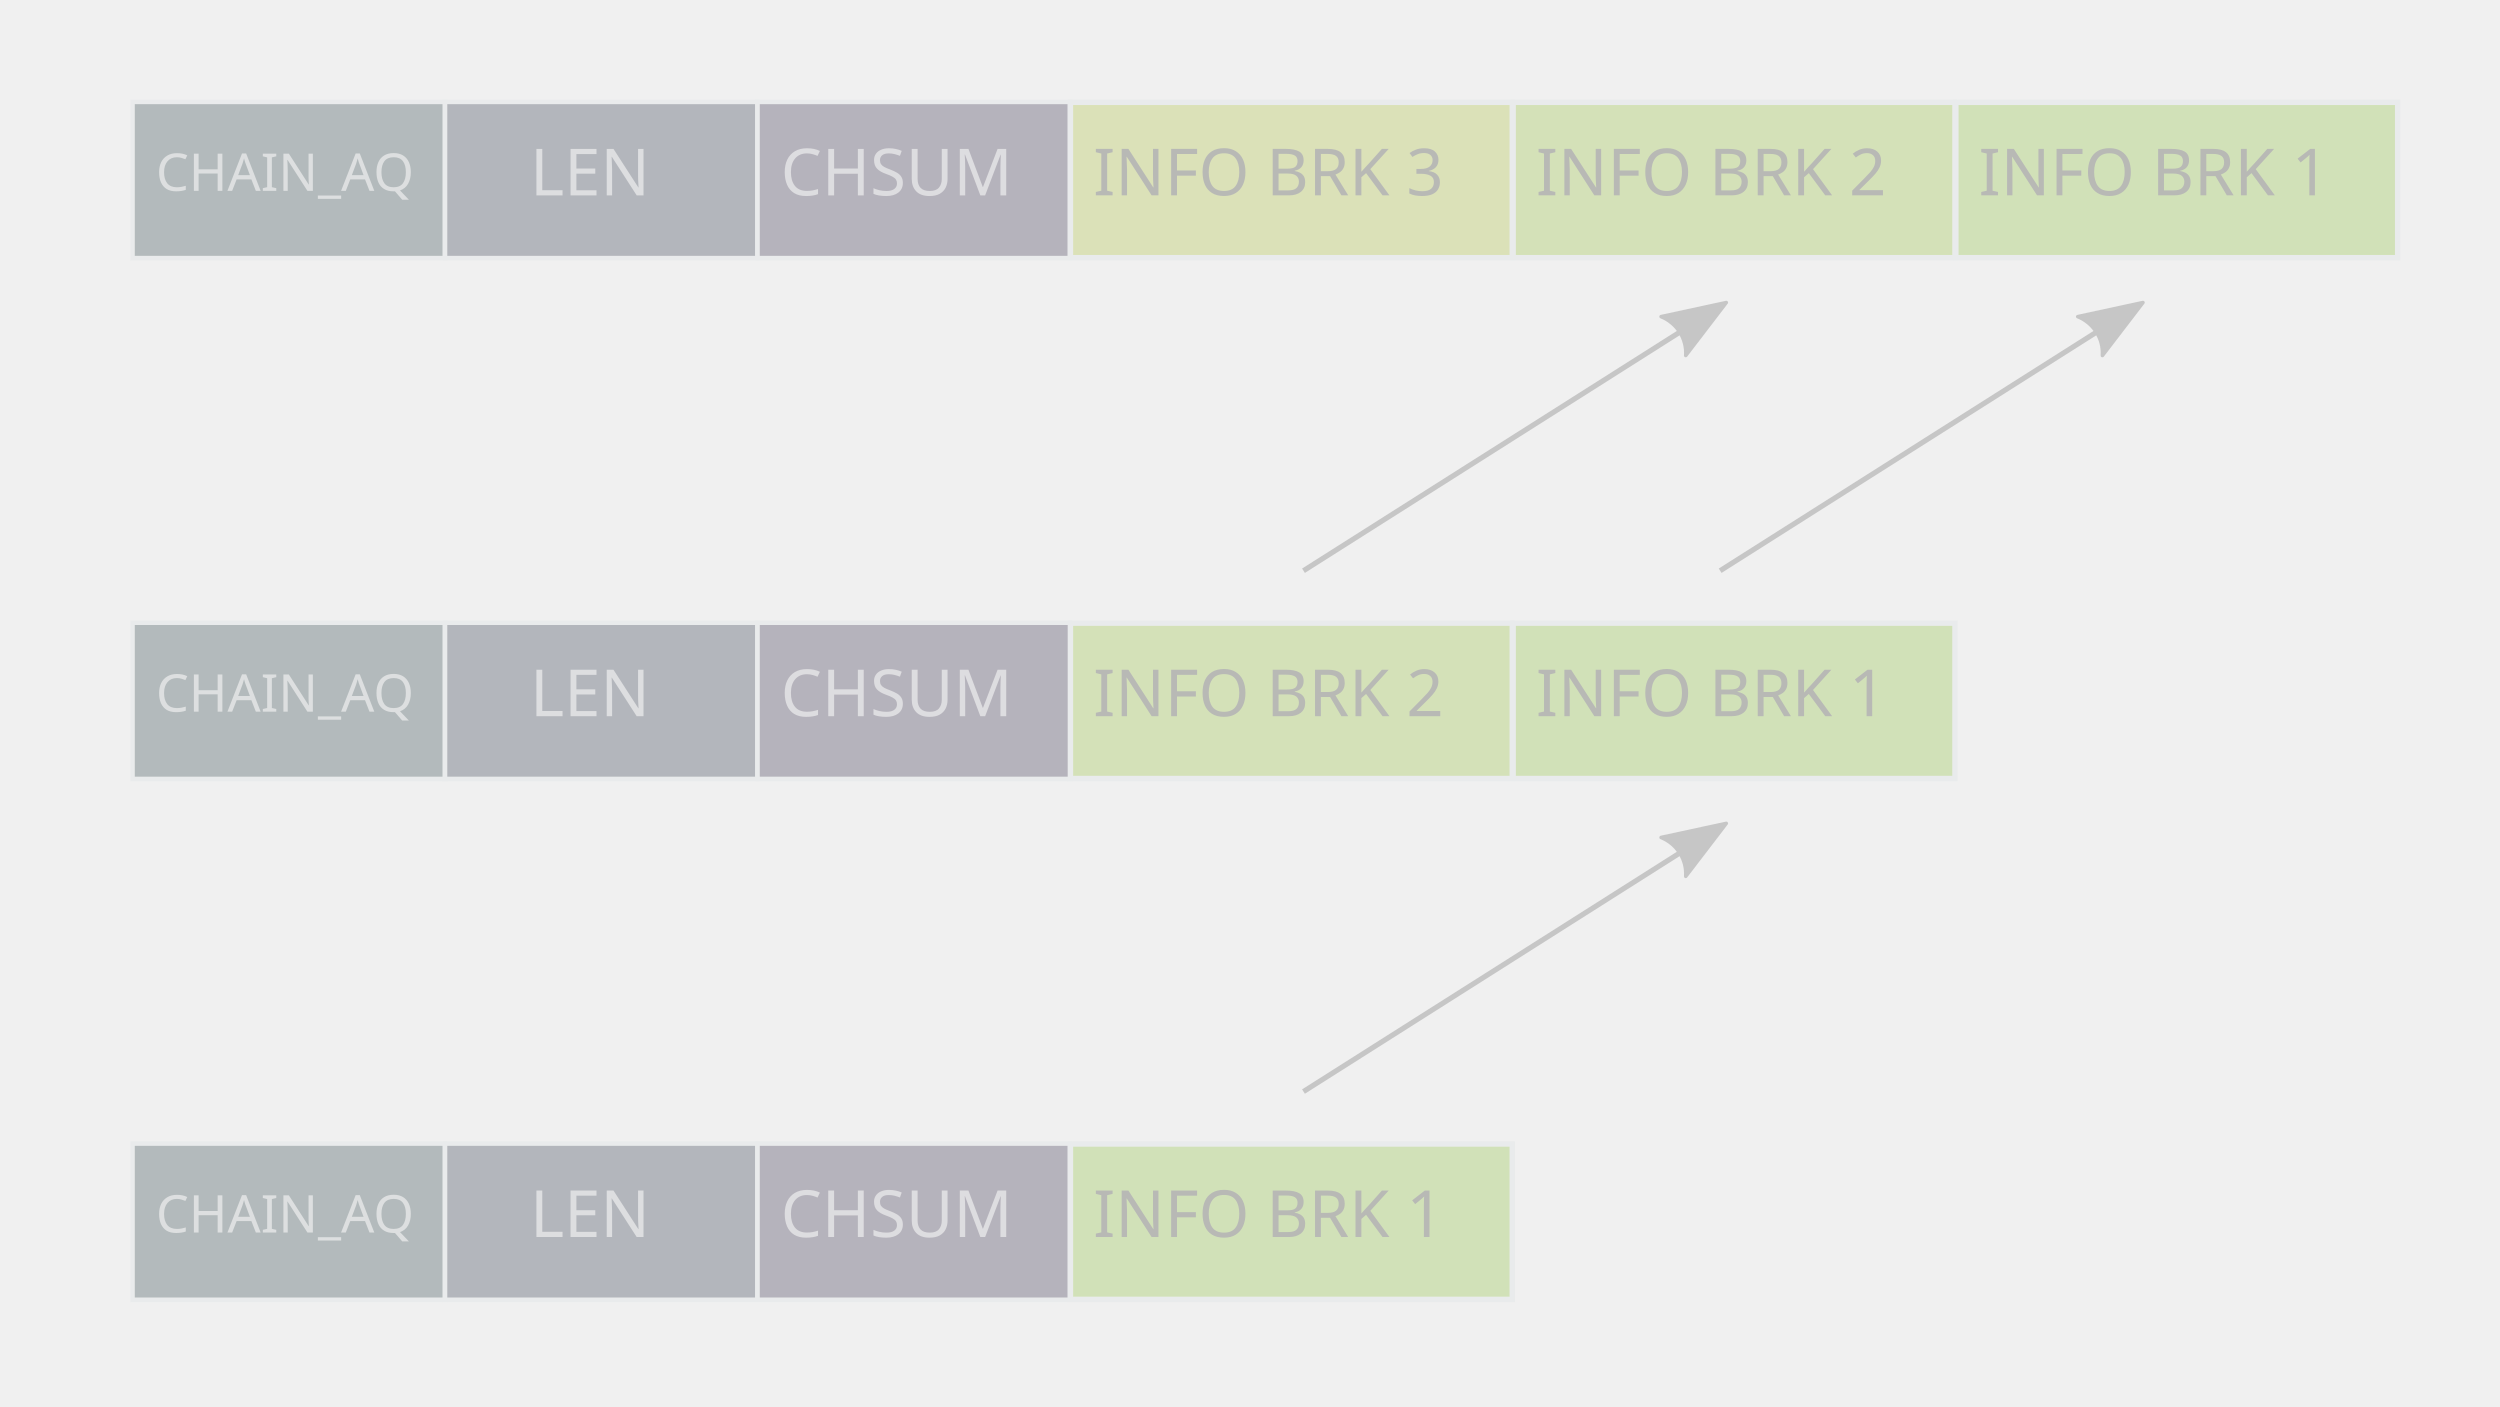
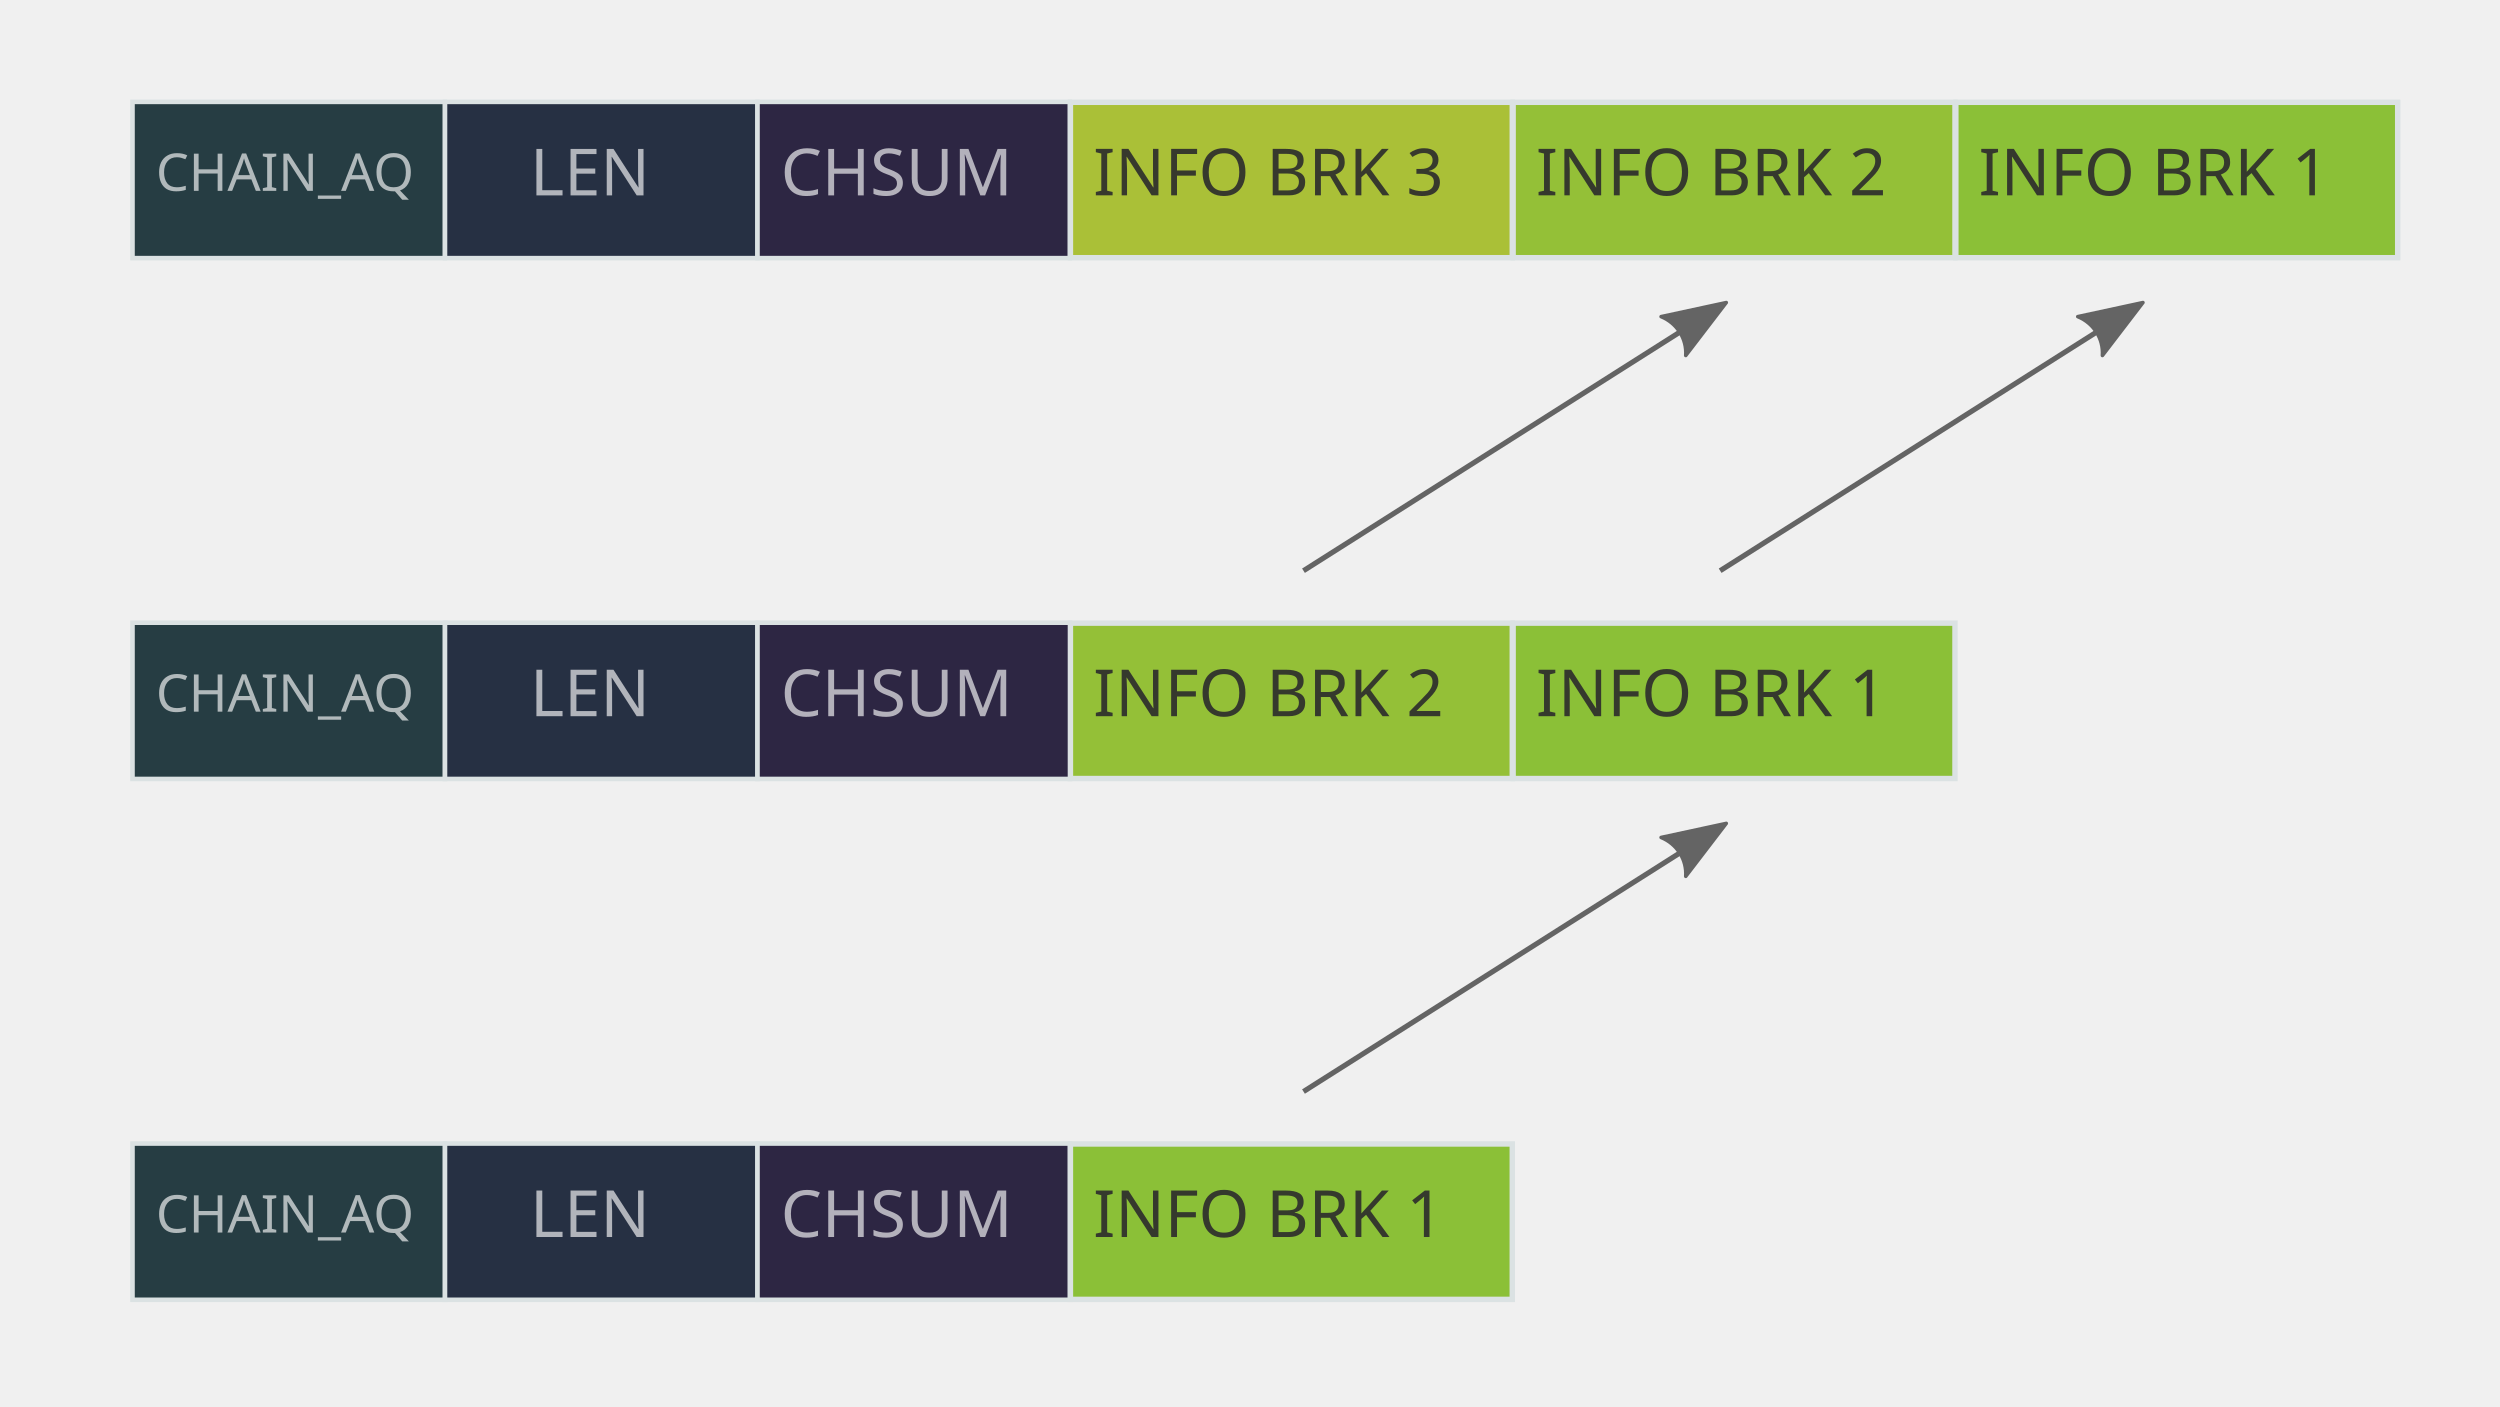
- <svg xmlns="http://www.w3.org/2000/svg" version="1.1" id="svg2" viewBox="0 0 480 270" height="270" width="480" opacity="0.3">
+ <svg xmlns="http://www.w3.org/2000/svg" version="1.1" id="svg2" viewBox="0 0 480 270" height="270" width="480">
  <defs id="defs4">
    <marker orient="auto" refY="0" refX="0" id="marker6139" style="overflow:visible">
      <path id="path6141" style="fill:#646464;fill-opacity:1;fill-rule:evenodd;stroke:#646464;stroke-width:0.625;stroke-linejoin:round;stroke-opacity:1" d="M 8.719,4.034 -2.207,0.016 8.719,-4.002 c -1.745,2.372 -1.735,5.617 -6e-7,8.035 z" transform="matrix(-1.1,0,0,-1.1,-1.1,0)" />
    </marker>
    <marker orient="auto" refY="0" refX="0" id="marker6073" style="overflow:visible">
      <path id="path6075" style="fill:#646464;fill-opacity:1;fill-rule:evenodd;stroke:#646464;stroke-width:0.625;stroke-linejoin:round;stroke-opacity:1" d="M 8.719,4.034 -2.207,0.016 8.719,-4.002 c -1.745,2.372 -1.735,5.617 -6e-7,8.035 z" transform="matrix(-1.1,0,0,-1.1,-1.1,0)" />
    </marker>
    <marker style="overflow:visible" id="Arrow2Lend" refX="0" refY="0" orient="auto">
      <path transform="matrix(-1.1,0,0,-1.1,-1.1,0)" d="M 8.719,4.034 -2.207,0.016 8.719,-4.002 c -1.745,2.372 -1.735,5.617 -6e-7,8.035 z" style="fill:#646464;fill-opacity:1;fill-rule:evenodd;stroke:#646464;stroke-width:0.625;stroke-linejoin:round;stroke-opacity:1" id="path5816" />
    </marker>
  </defs>
  <g transform="translate(0,-782.3621)" id="layer1">
    <rect y="1001.923" x="25.439" height="30" width="60" id="rect4138" style="fill:#263d43;fill-opacity:1;stroke:#dbe2e3;stroke-width:0.878;stroke-miterlimit:4;stroke-dasharray:none" />
    <text id="text4140" y="1019.004" x="29.938" style="font-style:normal;font-weight:normal;font-size:10px;line-height:125%;font-family:sans-serif;letter-spacing:0px;word-spacing:0px;fill:#ffffff;fill-opacity:0.638;stroke:none;stroke-width:1px;stroke-linecap:butt;stroke-linejoin:miter;stroke-opacity:1" xml:space="preserve">
      <tspan id="tspan4144" y="1019.004" x="29.938">CHAIN_AQ</tspan>
    </text>
    <rect style="fill:#263043;fill-opacity:1;stroke:#dbe2e3;stroke-width:0.878;stroke-miterlimit:4;stroke-dasharray:none" id="rect5618" width="60" height="30" x="85.439" y="1001.923" />
    <text xml:space="preserve" style="font-style:normal;font-weight:normal;font-size:12.5px;line-height:125%;font-family:sans-serif;letter-spacing:0px;word-spacing:0px;fill:#ffffff;fill-opacity:0.638;stroke:none;stroke-width:1px;stroke-linecap:butt;stroke-linejoin:miter;stroke-opacity:1" x="101.773" y="1019.872" id="text5620">
      <tspan x="101.773" y="1019.872" id="tspan5622">LEN</tspan>
    </text>
    <rect style="fill:#2d2643;fill-opacity:1;stroke:#dbe2e3;stroke-width:0.878;stroke-miterlimit:4;stroke-dasharray:none" id="rect5628" width="60" height="30" x="145.439" y="1001.923" />
    <text xml:space="preserve" style="font-style:normal;font-weight:normal;font-size:12.5px;line-height:125%;font-family:sans-serif;letter-spacing:0px;word-spacing:0px;fill:#ffffff;fill-opacity:0.638;stroke:none;stroke-width:1px;stroke-linecap:butt;stroke-linejoin:miter;stroke-opacity:1" x="149.903" y="1019.872" id="text5630">
      <tspan x="149.903" y="1019.872" id="tspan5632">CHSUM</tspan>
    </text>
    <rect style="fill:#8bc037;fill-opacity:1;stroke:#dbe2e3;stroke-width:1.042;stroke-miterlimit:4;stroke-dasharray:none" id="rect5660" width="84.836" height="29.837" x="205.521" y="1002.005" />
    <text xml:space="preserve" style="font-style:normal;font-weight:normal;font-size:12.5px;line-height:125%;font-family:sans-serif;letter-spacing:0px;word-spacing:0px;fill:#2c2c2c;fill-opacity:0.91;stroke:none;stroke-width:1px;stroke-linecap:butt;stroke-linejoin:miter;stroke-opacity:1" x="209.903" y="1019.872" id="text5662">
      <tspan x="209.903" y="1019.872" id="tspan5664">INFO BRK 1</tspan>
    </text>
    <rect y="902.004" x="205.521" height="29.837" width="84.836" id="rect5713" style="fill:#94c037;fill-opacity:1;stroke:#dbe2e3;stroke-width:1.042;stroke-miterlimit:4;stroke-dasharray:none" />
    <text id="text5715" y="919.872" x="209.903" style="font-style:normal;font-weight:normal;font-size:12.5px;line-height:125%;font-family:sans-serif;letter-spacing:0px;word-spacing:0px;fill:#2c2c2c;fill-opacity:0.91;stroke:none;stroke-width:1px;stroke-linecap:butt;stroke-linejoin:miter;stroke-opacity:1" xml:space="preserve">
      <tspan y="919.872" x="209.903" id="tspan5725">INFO BRK 2</tspan>
    </text>
    <rect style="fill:#8bc037;fill-opacity:1;stroke:#dbe2e3;stroke-width:1.042;stroke-miterlimit:4;stroke-dasharray:none" id="rect5719" width="84.836" height="29.837" x="290.521" y="902.004" />
    <text xml:space="preserve" style="font-style:normal;font-weight:normal;font-size:12.5px;line-height:125%;font-family:sans-serif;letter-spacing:0px;word-spacing:0px;fill:#2c2c2c;fill-opacity:0.91;stroke:none;stroke-width:1px;stroke-linecap:butt;stroke-linejoin:miter;stroke-opacity:1" x="294.903" y="919.872" id="text5721">
      <tspan x="294.903" y="919.872" id="tspan5723">INFO BRK 1</tspan>
    </text>
    <g transform="translate(0,-110.8784)" id="g5689">
      <rect y="1012.801" x="25.439" height="30" width="60" id="rect5691" style="fill:#263d43;fill-opacity:1;stroke:#dbe2e3;stroke-width:0.878;stroke-miterlimit:4;stroke-dasharray:none" />
    </g>
    <g id="g5697" transform="translate(60.00019,-110.8784)">
      <rect style="fill:#263043;fill-opacity:1;stroke:#dbe2e3;stroke-width:0.878;stroke-miterlimit:4;stroke-dasharray:none" id="rect5699" width="60" height="30" x="25.439" y="1012.801" />
      <text xml:space="preserve" style="font-style:normal;font-weight:normal;font-size:12.5px;line-height:125%;font-family:sans-serif;letter-spacing:0px;word-spacing:0px;fill:#ffffff;fill-opacity:0.638;stroke:none;stroke-width:1px;stroke-linecap:butt;stroke-linejoin:miter;stroke-opacity:1" x="41.773" y="1030.751" id="text5701">
        <tspan x="41.773" y="1030.751" id="tspan5703">LEN</tspan>
      </text>
    </g>
    <g id="g5705" transform="translate(120.0002,-110.8784)">
      <rect style="fill:#2d2643;fill-opacity:1;stroke:#dbe2e3;stroke-width:0.878;stroke-miterlimit:4;stroke-dasharray:none" id="rect5707" width="60" height="30" x="25.439" y="1012.801" />
      <text xml:space="preserve" style="font-style:normal;font-weight:normal;font-size:12.5px;line-height:125%;font-family:sans-serif;letter-spacing:0px;word-spacing:0px;fill:#ffffff;fill-opacity:0.638;stroke:none;stroke-width:1px;stroke-linecap:butt;stroke-linejoin:miter;stroke-opacity:1" x="29.902" y="1030.751" id="text5709">
        <tspan x="29.902" y="1030.751" id="tspan5711">CHSUM</tspan>
      </text>
    </g>
    <rect style="fill:#94c037;fill-opacity:1;stroke:#dbe2e3;stroke-width:1.042;stroke-miterlimit:4;stroke-dasharray:none" id="rect5747" width="84.836" height="29.837" x="290.521" y="802.004" />
    <text xml:space="preserve" style="font-style:normal;font-weight:normal;font-size:12.5px;line-height:125%;font-family:sans-serif;letter-spacing:0px;word-spacing:0px;fill:#2c2c2c;fill-opacity:0.91;stroke:none;stroke-width:1px;stroke-linecap:butt;stroke-linejoin:miter;stroke-opacity:1" x="294.903" y="819.872" id="text5749">
      <tspan id="tspan5751" x="294.903" y="819.872">INFO BRK 2</tspan>
    </text>
    <rect y="802.004" x="375.521" height="29.837" width="84.836" id="rect5753" style="fill:#8bc037;fill-opacity:1;stroke:#dbe2e3;stroke-width:1.042;stroke-miterlimit:4;stroke-dasharray:none" />
    <text id="text5755" y="819.872" x="379.903" style="font-style:normal;font-weight:normal;font-size:12.5px;line-height:125%;font-family:sans-serif;letter-spacing:0px;word-spacing:0px;fill:#2c2c2c;fill-opacity:0.91;stroke:none;stroke-width:1px;stroke-linecap:butt;stroke-linejoin:miter;stroke-opacity:1" xml:space="preserve">
      <tspan id="tspan5757" y="819.872" x="379.903">INFO BRK 1</tspan>
    </text>
    <rect y="801.923" x="25.439" height="30" width="60" id="rect5761" style="fill:#263d43;fill-opacity:1;stroke:#dbe2e3;stroke-width:0.878;stroke-miterlimit:4;stroke-dasharray:none" />
    <g transform="translate(60.00019,-210.8784)" id="g5767">
      <rect y="1012.801" x="25.439" height="30" width="60" id="rect5769" style="fill:#263043;fill-opacity:1;stroke:#dbe2e3;stroke-width:0.878;stroke-miterlimit:4;stroke-dasharray:none" />
      <text id="text5771" y="1030.751" x="41.773" style="font-style:normal;font-weight:normal;font-size:12.5px;line-height:125%;font-family:sans-serif;letter-spacing:0px;word-spacing:0px;fill:#ffffff;fill-opacity:0.638;stroke:none;stroke-width:1px;stroke-linecap:butt;stroke-linejoin:miter;stroke-opacity:1" xml:space="preserve">
        <tspan id="tspan5773" y="1030.751" x="41.773">LEN</tspan>
      </text>
    </g>
    <g transform="translate(120.0002,-210.8784)" id="g5775">
      <rect y="1012.801" x="25.439" height="30" width="60" id="rect5777" style="fill:#2d2643;fill-opacity:1;stroke:#dbe2e3;stroke-width:0.878;stroke-miterlimit:4;stroke-dasharray:none" />
      <text id="text5779" y="1030.751" x="29.902" style="font-style:normal;font-weight:normal;font-size:12.5px;line-height:125%;font-family:sans-serif;letter-spacing:0px;word-spacing:0px;fill:#ffffff;fill-opacity:0.638;stroke:none;stroke-width:1px;stroke-linecap:butt;stroke-linejoin:miter;stroke-opacity:1" xml:space="preserve">
        <tspan id="tspan5781" y="1030.751" x="29.902">CHSUM</tspan>
      </text>
    </g>
    <rect y="802.004" x="205.521" height="29.837" width="84.836" id="rect5783" style="fill:#aac037;fill-opacity:1;stroke:#dbe2e3;stroke-width:1.042;stroke-miterlimit:4;stroke-dasharray:none" />
    <text id="text5785" y="819.872" x="209.903" style="font-style:normal;font-weight:normal;font-size:12.5px;line-height:125%;font-family:sans-serif;letter-spacing:0px;word-spacing:0px;fill:#2c2c2c;fill-opacity:0.91;stroke:none;stroke-width:1px;stroke-linecap:butt;stroke-linejoin:miter;stroke-opacity:1" xml:space="preserve">
      <tspan y="819.872" x="209.903" id="tspan5787">INFO BRK 3</tspan>
    </text>
    <path id="path5789" d="m 250.268,991.94 80.067,-50.763" style="fill:none;fill-rule:evenodd;stroke:#646464;stroke-width:1;stroke-linecap:butt;stroke-linejoin:miter;stroke-miterlimit:4;stroke-dasharray:none;stroke-opacity:1;marker-end:url(#Arrow2Lend)" />
    <path style="fill:none;fill-rule:evenodd;stroke:#646464;stroke-width:1;stroke-linecap:butt;stroke-linejoin:miter;stroke-miterlimit:4;stroke-dasharray:none;stroke-opacity:1;marker-end:url(#marker6073)" d="m 330.268,891.94 80.067,-50.763" id="path6071" />
    <path style="fill:none;fill-rule:evenodd;stroke:#646464;stroke-width:1;stroke-linecap:butt;stroke-linejoin:miter;stroke-miterlimit:4;stroke-dasharray:none;stroke-opacity:1;marker-end:url(#marker6139)" d="m 250.268,891.94 80.067,-50.763" id="path6137" />
    <text xml:space="preserve" style="font-style:normal;font-weight:normal;font-size:10px;line-height:125%;font-family:sans-serif;letter-spacing:0px;word-spacing:0px;fill:#ffffff;fill-opacity:0.638;stroke:none;stroke-width:1px;stroke-linecap:butt;stroke-linejoin:miter;stroke-opacity:1" x="29.938" y="919.004" id="text3403">
      <tspan x="29.938" y="919.004" id="tspan3405">CHAIN_AQ</tspan>
    </text>
    <text id="text3407" y="819.004" x="29.938" style="font-style:normal;font-weight:normal;font-size:10px;line-height:125%;font-family:sans-serif;letter-spacing:0px;word-spacing:0px;fill:#ffffff;fill-opacity:0.638;stroke:none;stroke-width:1px;stroke-linecap:butt;stroke-linejoin:miter;stroke-opacity:1" xml:space="preserve">
      <tspan id="tspan3409" y="819.004" x="29.938">CHAIN_AQ</tspan>
    </text>
  </g>
</svg>
